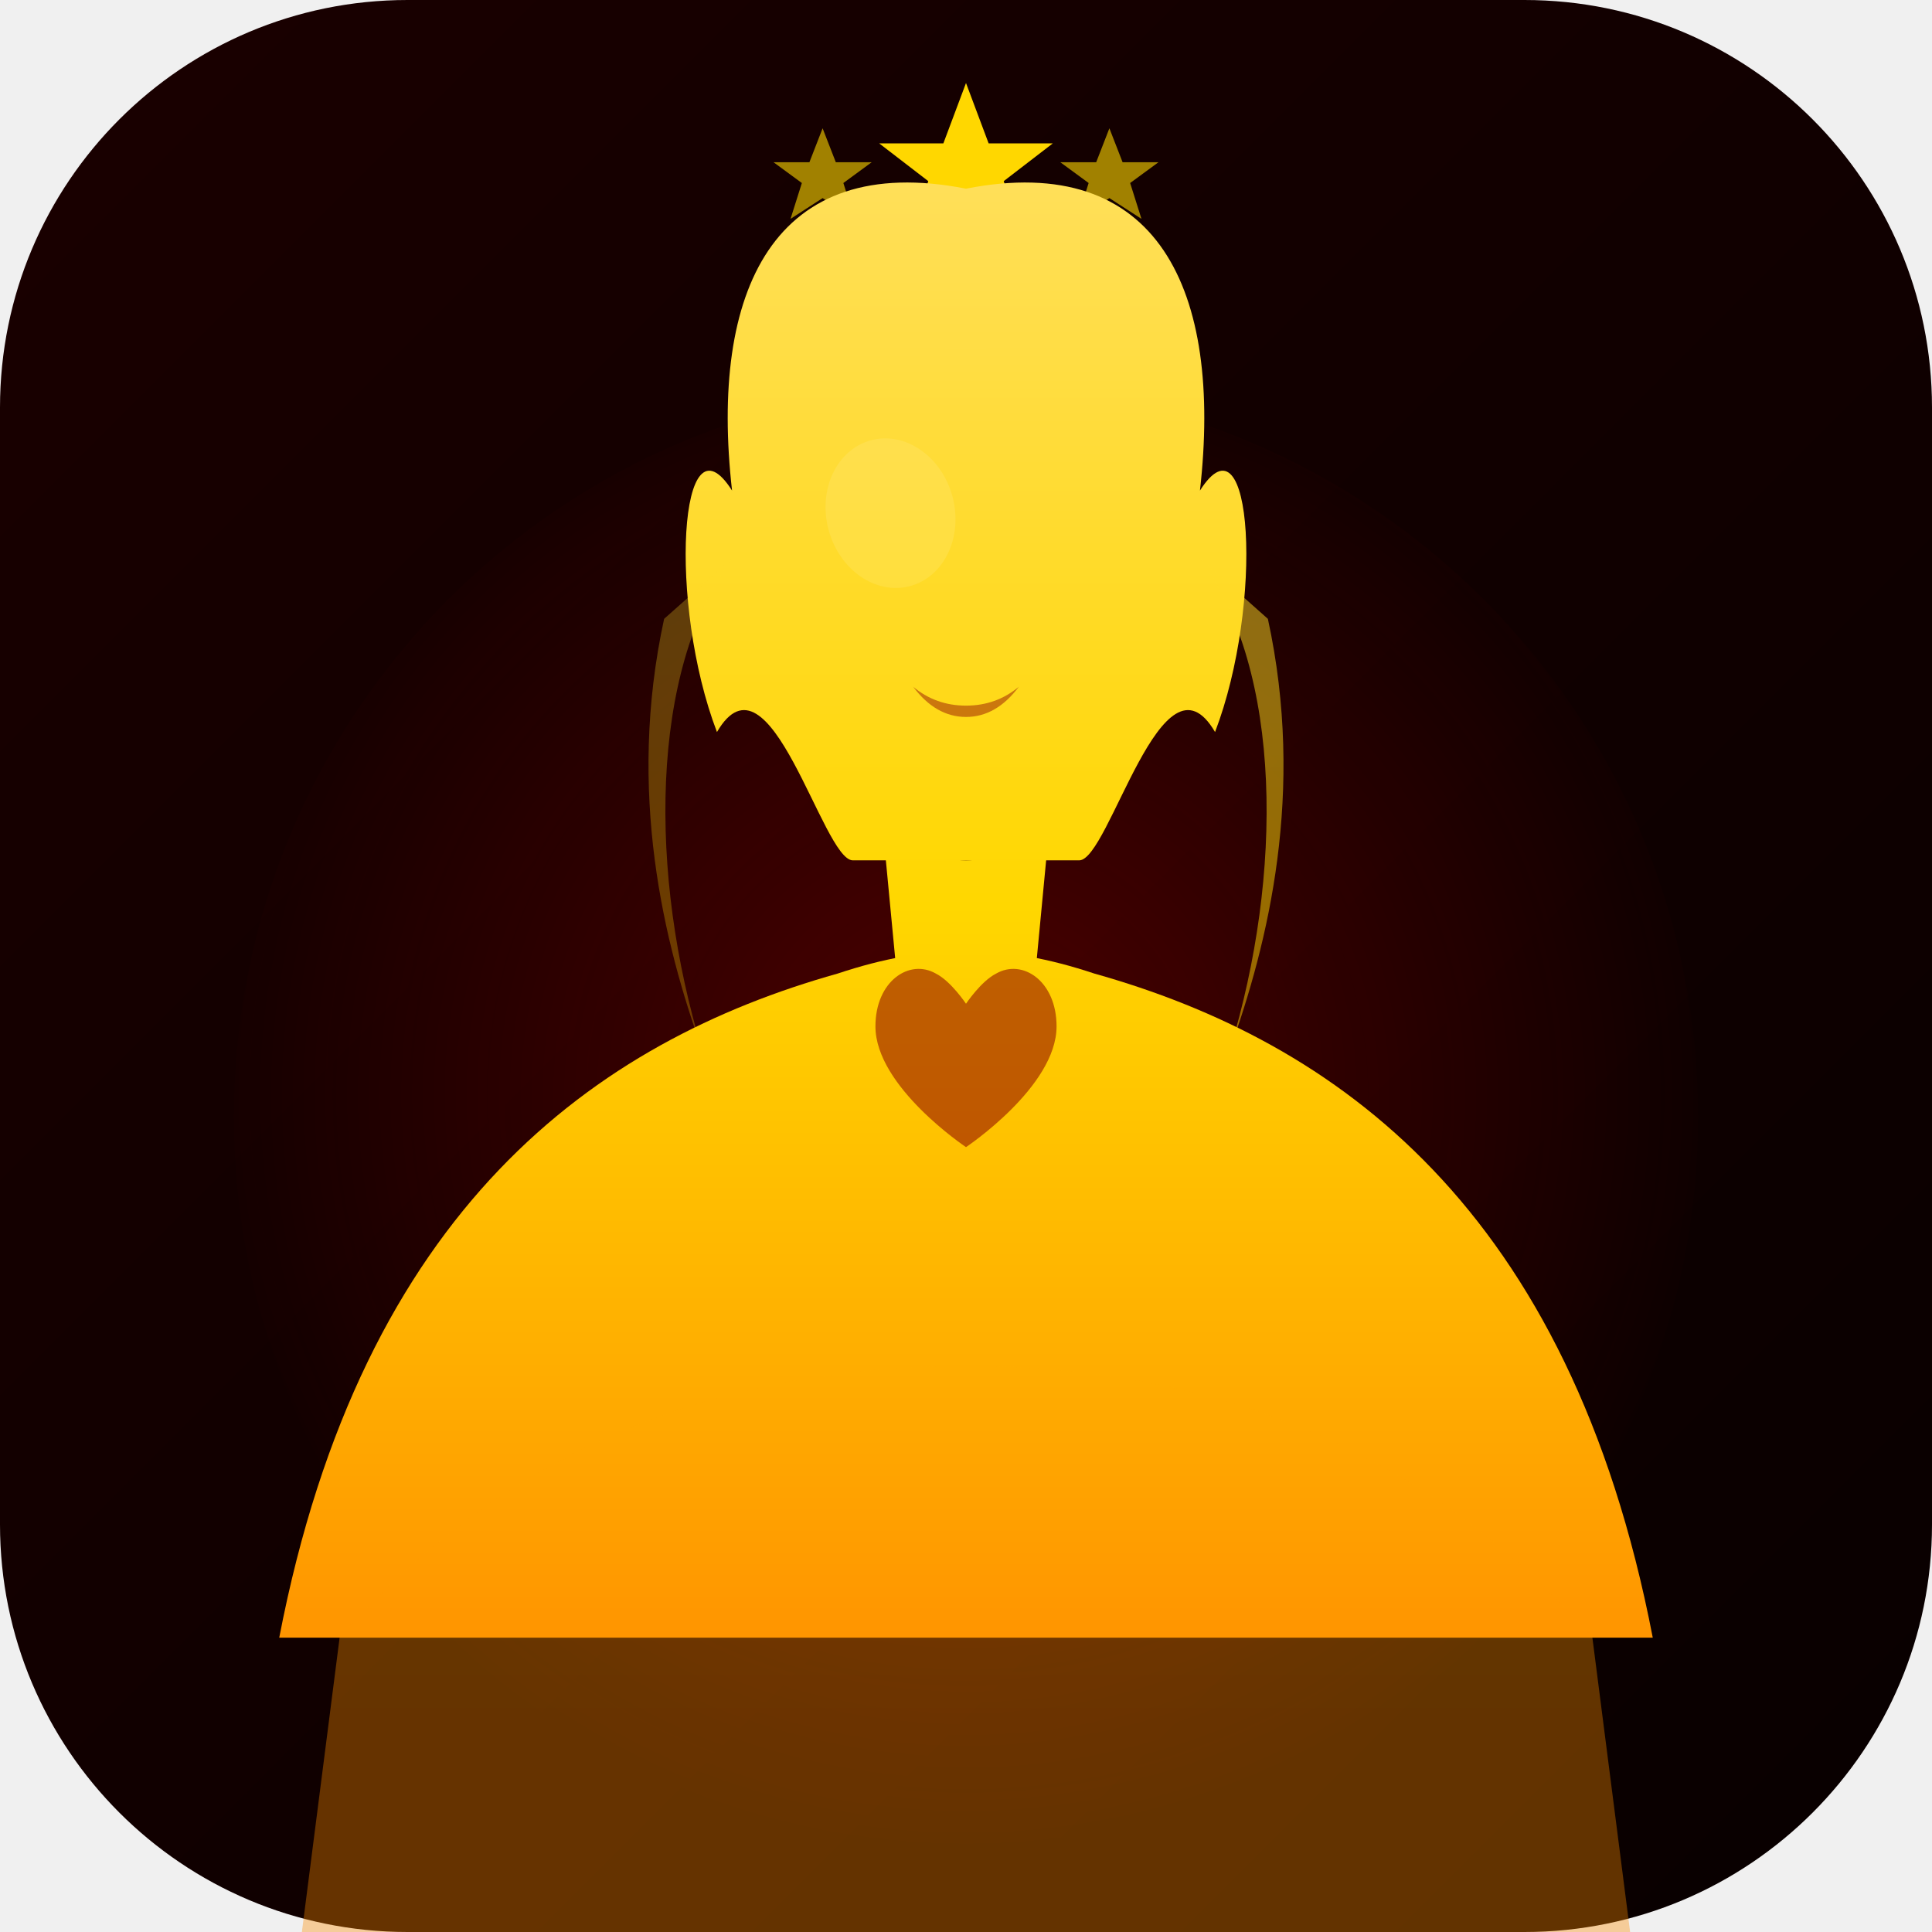
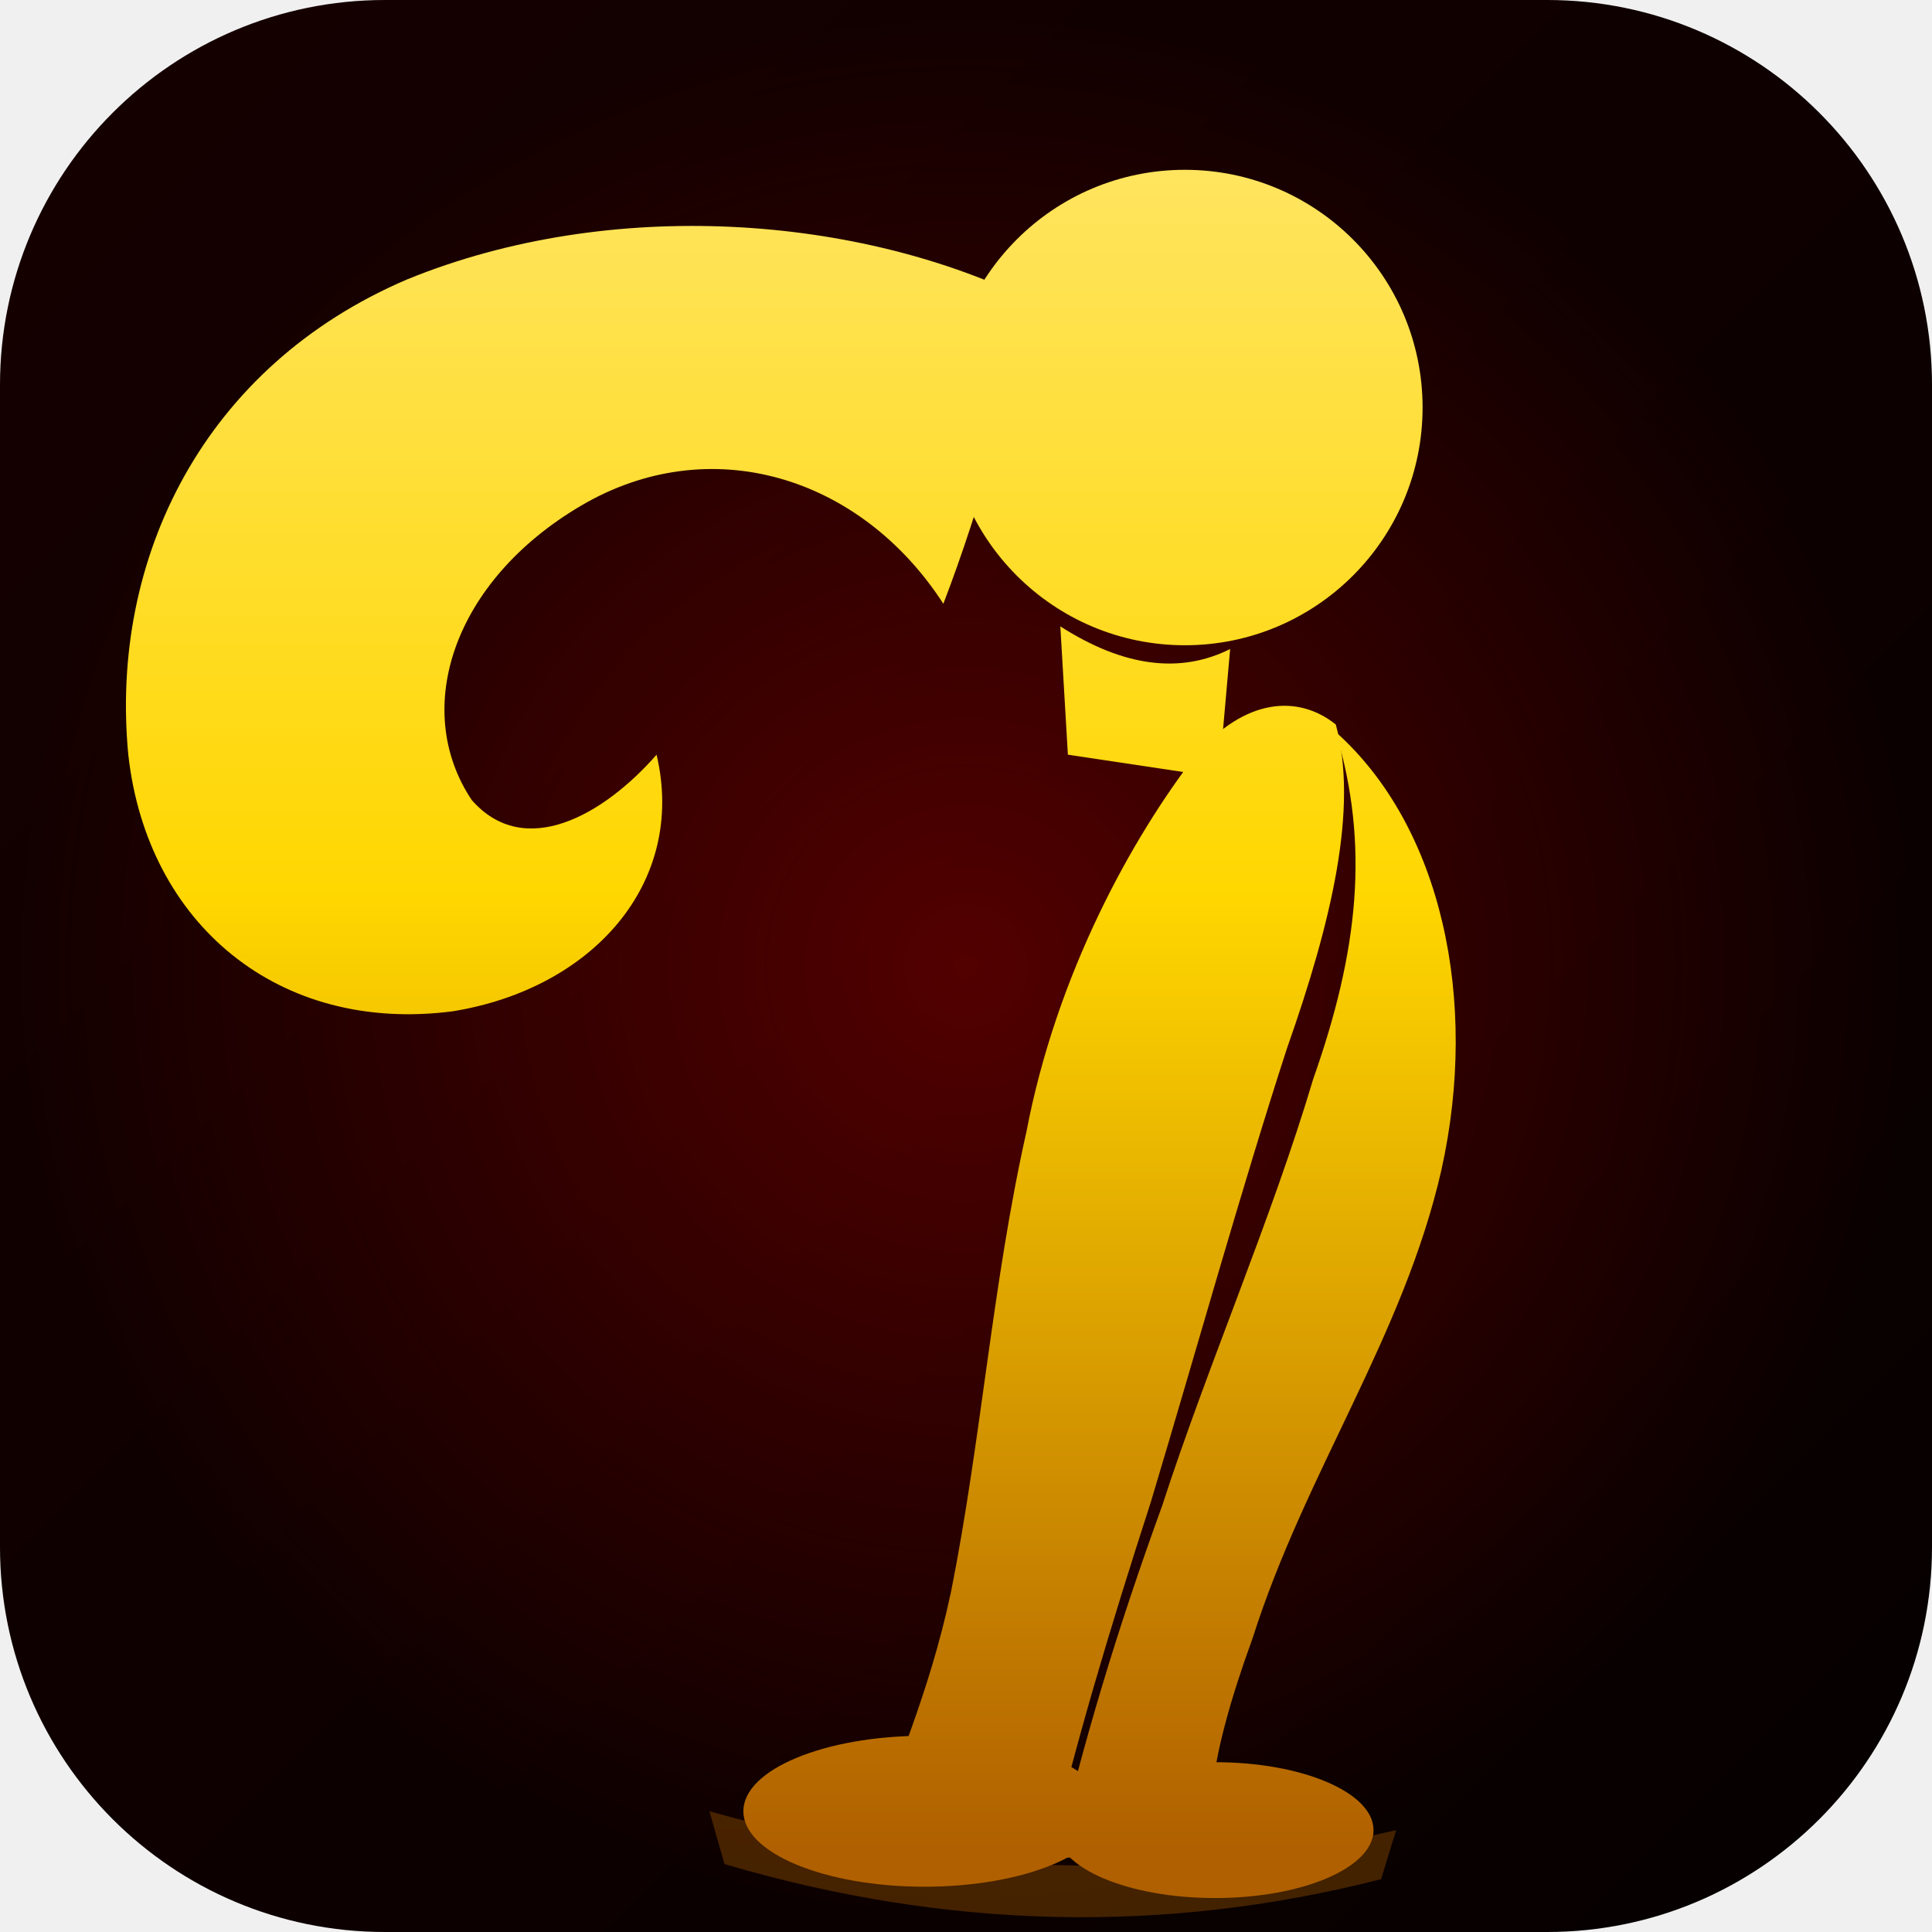
<svg xmlns="http://www.w3.org/2000/svg" width="512" height="512" viewBox="0 0 512 512" fill="none">
  <defs>
    <linearGradient id="bg" x1="0" y1="0" x2="512" y2="512" gradientUnits="userSpaceOnUse">
-       <stop stop-color="#1a0000" />
-       <stop offset="1" stop-color="#080000" />
+       <stop stop-color="#160000" />
+       <stop offset="1" stop-color="#060000" />
    </linearGradient>
-     <linearGradient id="gld" x1="256" y1="20" x2="256" y2="460" gradientUnits="userSpaceOnUse">
-       <stop stop-color="#FFE066" />
-       <stop offset="0.5" stop-color="#FFD700" />
-       <stop offset="1" stop-color="#FF8C00" />
+     <linearGradient id="g" x1="256" y1="30" x2="256" y2="490" gradientUnits="userSpaceOnUse">
+       <stop stop-color="#FFE566" />
+       <stop offset="0.45" stop-color="#FFD700" />
+       <stop offset="1" stop-color="#B06000" />
    </linearGradient>
-     <radialGradient id="glow" cx="256" cy="290" r="200" gradientUnits="userSpaceOnUse">
-       <stop stop-color="#8B0000" stop-opacity="0.50" />
+     <radialGradient id="gl" cx="256" cy="256" r="252" gradientUnits="userSpaceOnUse">
+       <stop stop-color="#8B0000" stop-opacity="0.55" />
      <stop offset="1" stop-color="#8B0000" stop-opacity="0" />
    </radialGradient>
  </defs>
-   <rect width="512" height="512" rx="108" fill="url(#bg)" />
-   <ellipse cx="256" cy="296" rx="194" ry="194" fill="url(#glow)" />
-   <path d="M256 22 L262 38 L279 38 L266 48 L271 64 L256 54 L241 64 L246 48 L233 38 L250 38 Z" fill="#FFD700" />
-   <path d="M218 34 L221.5 43 L231 43 L223.5 48.5 L226.5 58 L218 52.5 L209.5 58 L212.5 48.5 L205 43 L214.5 43 Z" fill="#FFD700" opacity="0.6" />
-   <path d="M294 34 L297.5 43 L307 43 L299.5 48.5 L302.5 58 L294 52.5 L285.5 58 L288.5 48.5 L281 43 L290.5 43 Z" fill="#FFD700" opacity="0.6" />
-   <path d="M194 130 C188 77 205 40 256 50 C307 40 324 77 318 130 C332 108 335 160 322 194 C308 170 294 228 286 228 L226 228 C218 228 204 170 190 194 C177 160 180 108 194 130 Z" fill="url(#gld)" />
-   <path d="M318 148 C340 178 340 232 326 278 C336 250 346 210 336 164 Z" fill="url(#gld)" opacity="0.5" />
-   <path d="M194 148 C172 178 172 232 186 278 C176 250 166 210 176 164 Z" fill="url(#gld)" opacity="0.28" />
-   <ellipse cx="256" cy="157" rx="60" ry="65" fill="url(#gld)" />
-   <ellipse cx="236" cy="136" rx="17" ry="20" fill="#fff" opacity="0.10" transform="rotate(-15 236 136)" />
-   <path d="M234 220 L238 262 L274 262 L278 220 Q266 228 256 228 Q246 228 234 220 Z" fill="url(#gld)" />
-   <path d="M74 434 C96 320 158 276 222 258 C234 254 245 252 256 252 C267 252 278 254 290 258 C354 276 416 320 438 434 Z" fill="url(#gld)" />
-   <path d="M90 434 C132 386 188 362 256 362 C324 362 380 386 422 434 L432 512 L80 512 Z" fill="url(#gld)" opacity="0.36" />
-   <path d="M256 304 C256 304 232 288 232 272 C232 260 241 254 248 258 C252 260 256 266 256 266 C256 266 260 260 264 258 C271 254 280 260 280 272 C280 288 256 304 256 304 Z" fill="#8B0000" opacity="0.55" />
-   <path d="M242 182 Q248 187 256 187 Q264 187 270 182 Q264 190 256 190 Q248 190 242 182 Z" fill="#8B0000" opacity="0.45" />
+   <rect width="512" height="512" rx="102" fill="url(#bg)" />
+   <rect width="512" height="512" rx="102" fill="url(#gl)" />
+   <path d="M 274 80 C 228 57 162 52 108 74 C 54 97 29 148 34 200 C 39 245 74 274 120 268 C 157 262 182 234 174 200 C 160 216 139 228 125 212 C 109 188 120 154 154 134 C 188 114 228 126 250 160 C 260 134 268 104 274 80 Z" fill="url(#g)" />
+   <circle cx="314" cy="108" r="63" fill="url(#g)" />
+   <path d="M 281 166 L 283 200 L 323 206 L 326 172 Q 306 182 281 166 Z" fill="url(#g)" />
+   <path d="M 317 200 C 300 222 280 258 272 300 C 263 340 260 382 252 422 C 246 450 237 468 232 486 L 278 492 C 285 462 294 432 305 398 C 317 358 329 315 341 278 C 353 244 360 214 354 192 C 344 184 330 185 317 200 Z" fill="url(#g)" />
+   <path d="M 354 194 C 382 219 392 265 382 310 C 372 354 346 390 332 434 C 320 467 318 486 325 496 L 280 492 C 287 462 296 432 308 399 C 320 362 337 323 348 286 C 360 252 363 224 354 194 Z" fill="url(#g)" />
+   <ellipse cx="245" cy="480" rx="48" ry="20" fill="url(#g)" />
+   <ellipse cx="322" cy="485" rx="42" ry="18" fill="url(#g)" />
+   <path d="M 188 480 Q 280 506 370 485 L 366 498 Q 280 520 192 494 Z" fill="url(#g)" opacity="0.35" />
</svg>
